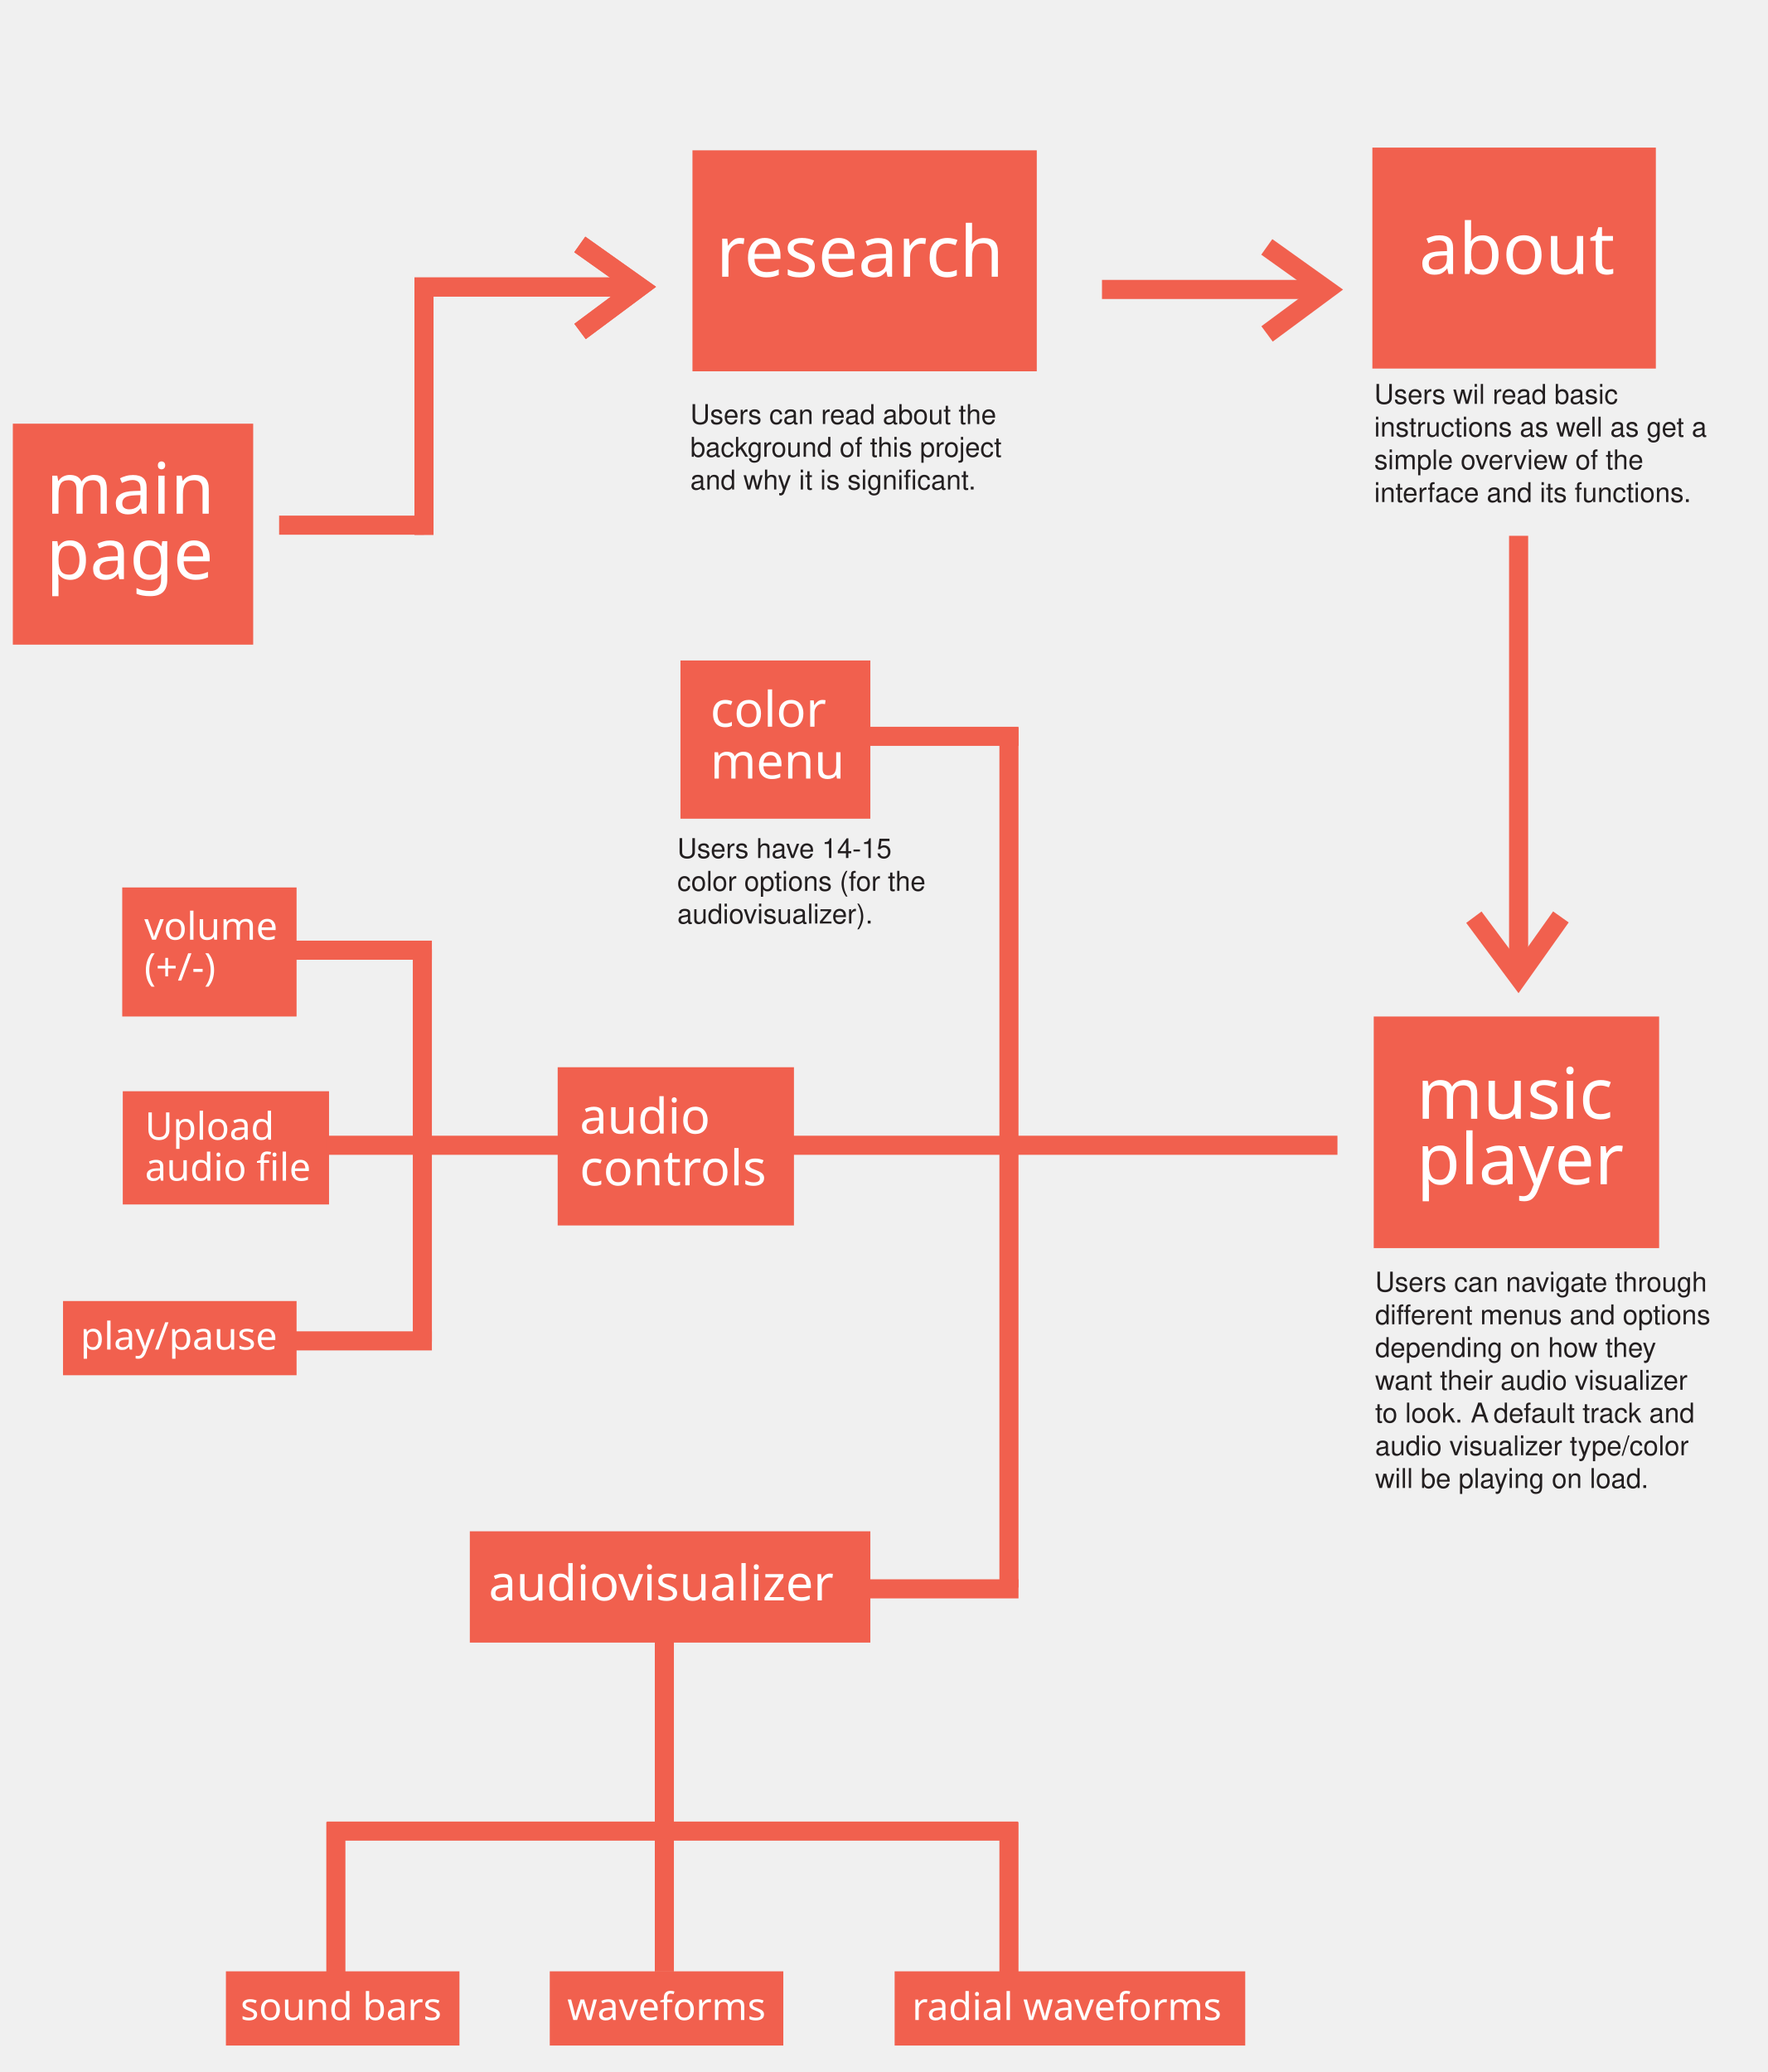
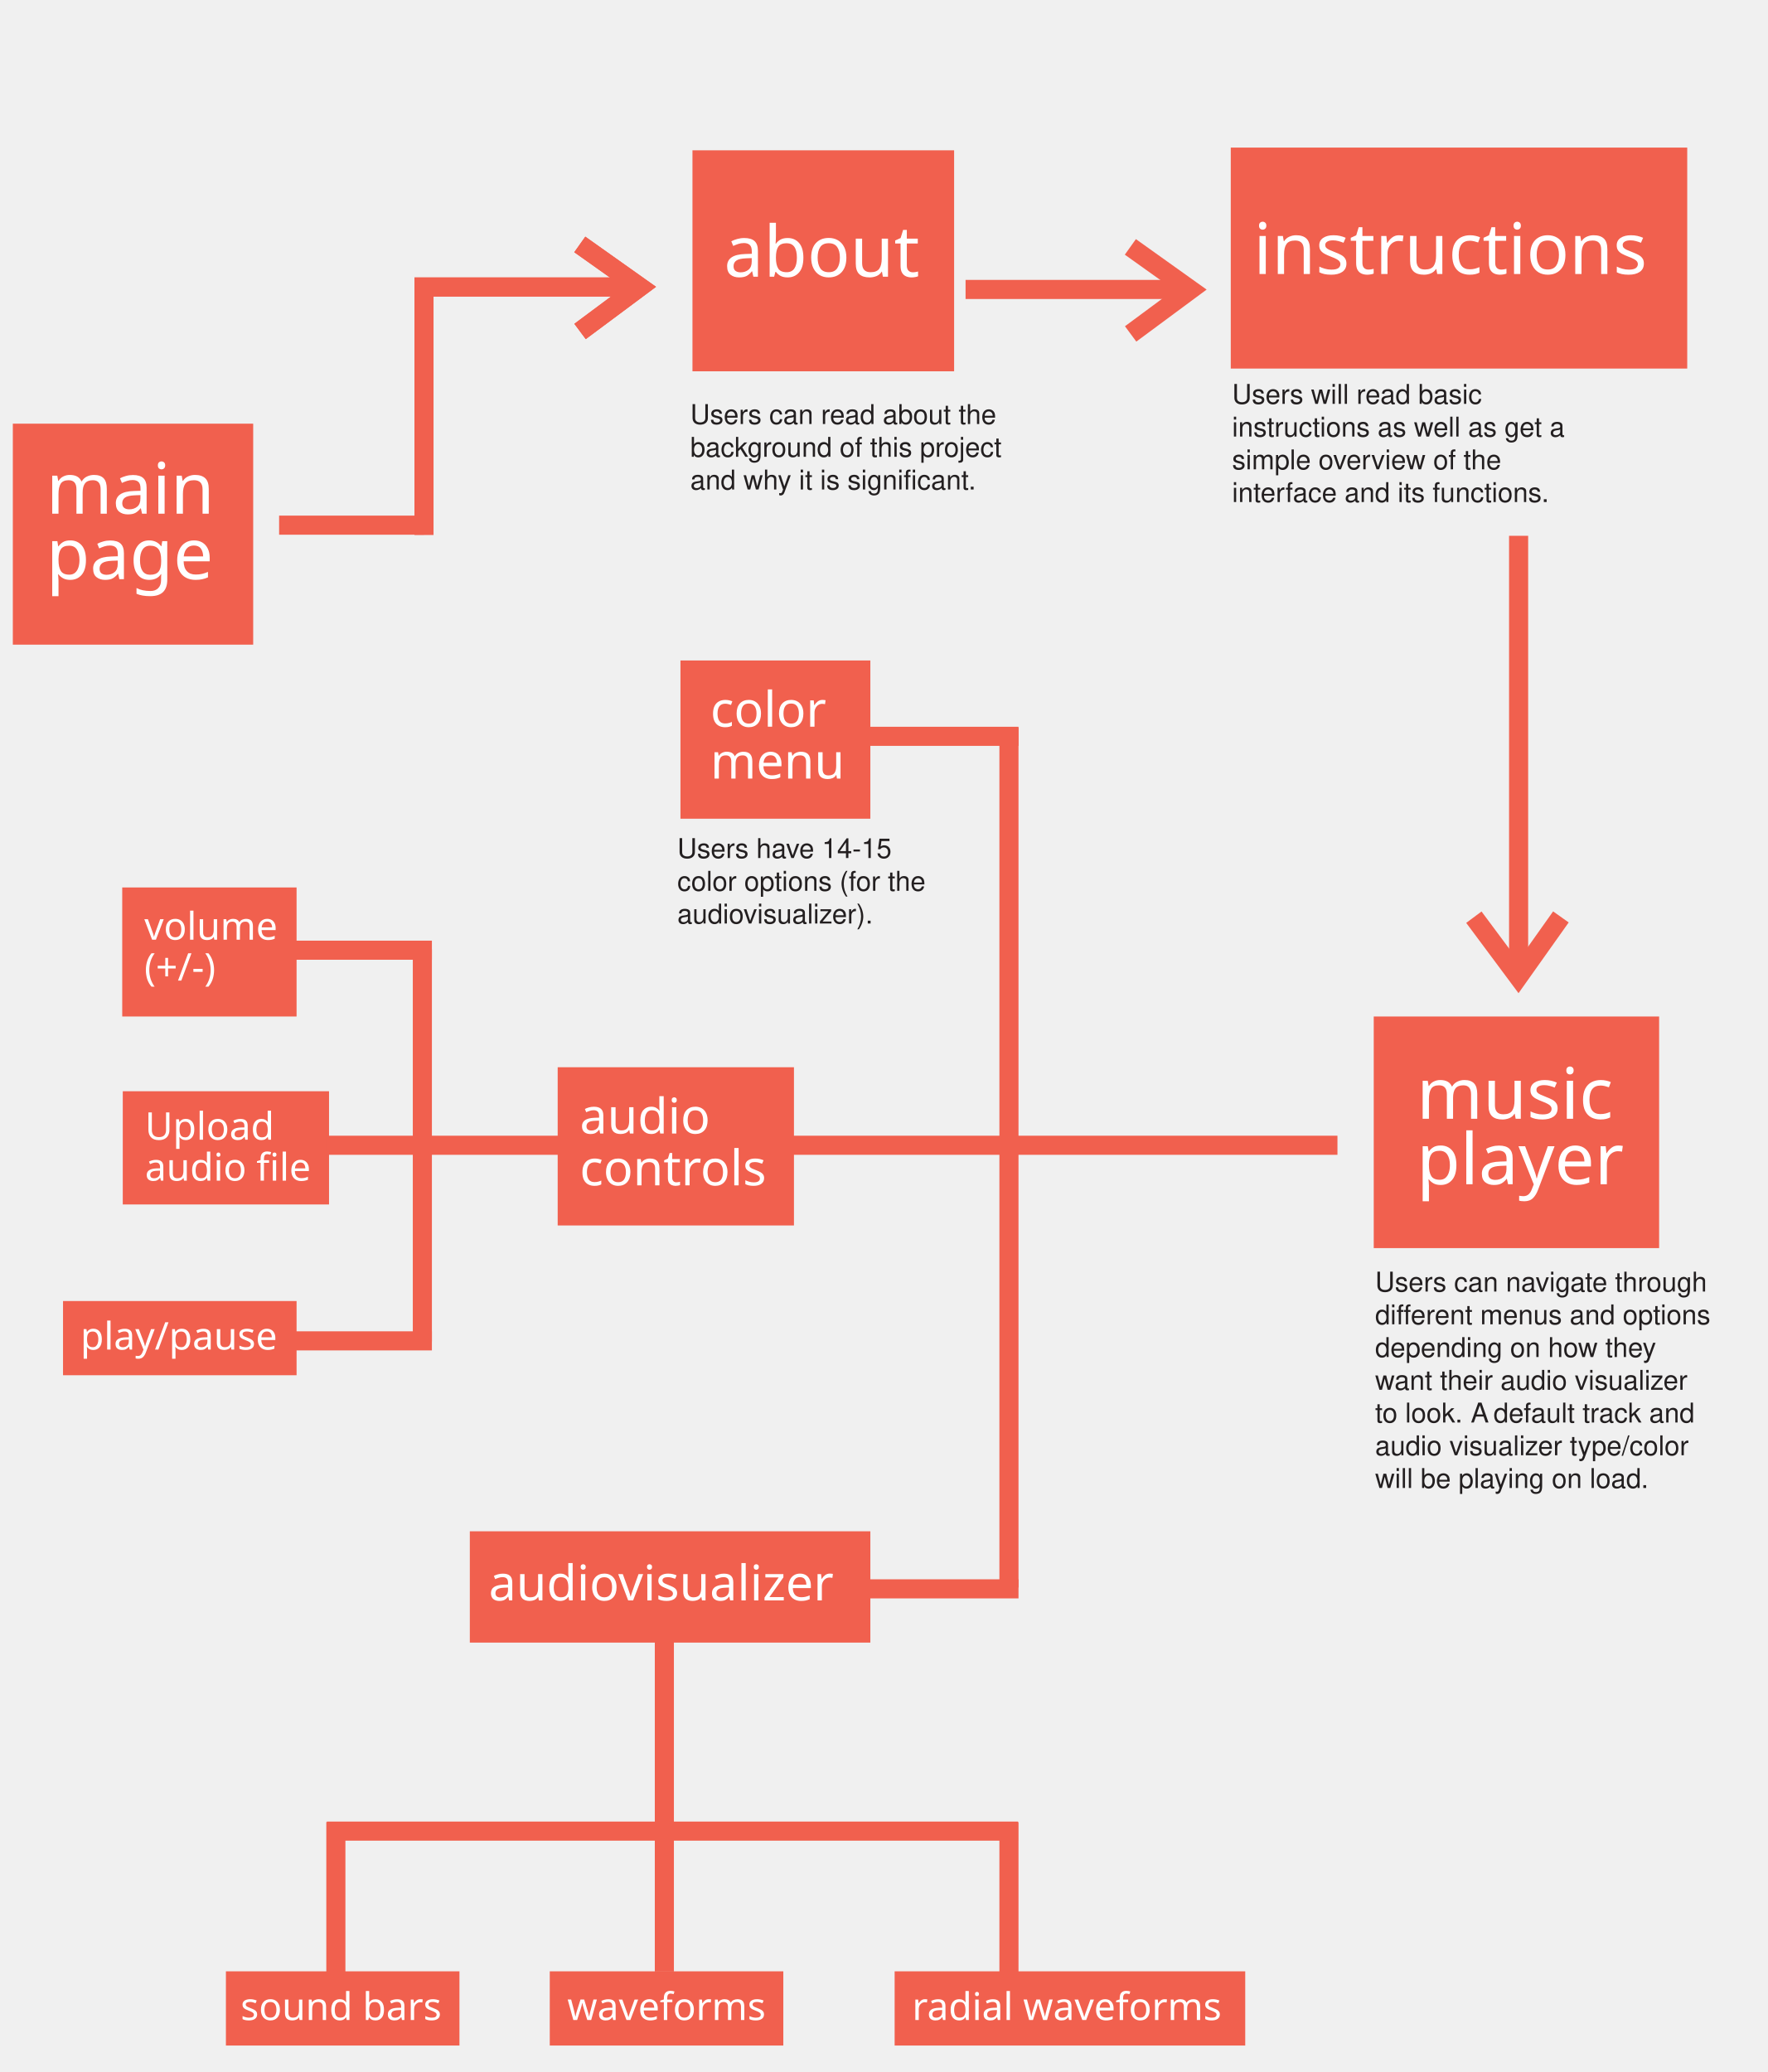
<svg xmlns="http://www.w3.org/2000/svg" version="1.1" id="Layer_1" x="0px" y="0px" viewBox="0 0 647.9 759.5" style="enable-background:new 0 0 647.9 759.5;" xml:space="preserve">
  <style type="text/css">
	.st0{fill:#F1604E;stroke:#F1604E;stroke-miterlimit:10;}
	.st1{fill:#FFFFFF;}
	.st2{font-family:'Helvetica-Bold';}
	.st3{font-size:26px;}
	.st4{fill:none;stroke:#F1604E;stroke-width:7;stroke-miterlimit:10;}
	.st5{fill:#231F20;}
	.st6{font-family:'Helvetica';}
	.st7{font-size:10px;}
	.st8{font-size:18px;}
	.st9{font-size:14px;}
</style>
  <rect x="5.2" y="155.8" class="st0" width="87.1" height="80" />
  <text transform="matrix(1 0 0 1 16.94 188.29)" class="st1 st2 st3">main </text>
  <text transform="matrix(1 0 0 1 16.94 212.29)" class="st1 st2 st3">page</text>
  <line class="st4" x1="231.2" y1="105.2" x2="151.9" y2="105.2" />
-   <rect x="503.5" y="54.6" class="st0" width="102.9" height="80" />
-   <text transform="matrix(1 0 0 1 520.1 100.43)" class="st1 st2 st3">about</text>
-   <rect x="254.3" y="55.6" class="st0" width="125.2" height="80" />
-   <text transform="matrix(1 0 0 1 262.49 101.42)" class="st1 st2 st3">research</text>
+   <rect x="451.6" y="54.6" class="st0" width="166.3" height="80" />
+   <text transform="matrix(1 0 0 1 459.4299 100.43)" class="st1 st2 st3">instructions</text>
+   <rect x="254.3" y="55.6" class="st0" width="94.9" height="80" />
+   <text transform="matrix(1 0 0 1 265.3035 101.42)" class="st1 st2 st3">about</text>
  <rect x="504" y="373.1" class="st0" width="103.6" height="83.9" />
  <text transform="matrix(1 0 0 1 519.23 410.09)" class="st1 st2 st3">music </text>
  <text transform="matrix(1 0 0 1 519.23 434.09)" class="st1 st2 st3">player</text>
-   <text transform="matrix(1 0 0 1 503.67 148.03)" class="st5 st6 st7">Users wil read basic </text>
-   <text transform="matrix(1 0 0 1 503.67 160.03)" class="st5 st6 st7">instructions as well as get a </text>
-   <text transform="matrix(1 0 0 1 503.67 172.03)" class="st5 st6 st7">simple overview of the </text>
-   <text transform="matrix(1 0 0 1 503.67 184.03)" class="st5 st6 st7">interface and its functions.</text>
+   <text transform="matrix(1 0 0 1 451.5804 148.03)" class="st5 st6 st7">Users will read basic </text>
+   <text transform="matrix(1 0 0 1 451.5804 160.03)" class="st5 st6 st7">instructions as well as get a </text>
+   <text transform="matrix(1 0 0 1 451.5804 172.03)" class="st5 st6 st7">simple overview of the </text>
+   <text transform="matrix(1 0 0 1 451.5804 184.03)" class="st5 st6 st7">interface and its functions.</text>
  <text transform="matrix(1 0 0 1 253 155.43)" class="st5 st6 st7">Users can read about the </text>
  <text transform="matrix(1 0 0 1 253 167.43)" class="st5 st6 st7">background of this project </text>
  <text transform="matrix(1 0 0 1 253 179.43)" class="st5 st6 st7">and why it is significant.</text>
  <line class="st4" x1="119.8" y1="419.8" x2="490.2" y2="419.8" />
  <text transform="matrix(1 0 0 1 248.24 314.52)" class="st5 st6 st7">Users have 14-15 </text>
  <text transform="matrix(1 0 0 1 248.24 326.52)" class="st5 st6 st7">color options (for the </text>
  <text transform="matrix(1 0 0 1 248.24 338.52)" class="st5 st6 st7">audiovisualizer).</text>
  <polyline class="st4" points="212.5,89.6 234.5,105.2 212.6,121.5 " />
-   <line class="st4" x1="483" y1="106.1" x2="403.9" y2="106.1" />
-   <polyline class="st4" points="464.3,90.5 486.3,106.2 464.4,122.4 " />
+   <line class="st4" x1="433" y1="106.1" x2="353.9" y2="106.1" />
+   <polyline class="st4" points="414.3,90.5 436.3,106.2 414.4,122.4 " />
  <line class="st4" x1="556.6" y1="354.8" x2="556.6" y2="196.4" />
  <polyline class="st4" points="572.1,336.1 556.5,358.1 540.2,336.2 " />
  <line class="st4" x1="102.3" y1="192.5" x2="155.4" y2="192.5" />
  <line class="st4" x1="155.4" y1="106.4" x2="155.4" y2="196.1" />
  <line class="st4" x1="231.2" y1="105.2" x2="151.9" y2="105.2" />
  <polyline class="st4" points="212.5,89.6 234.5,105.2 212.6,121.5 " />
  <text transform="matrix(1 0 0 1 504.01 473.43)" class="st5 st6 st7">Users can navigate through </text>
  <text transform="matrix(1 0 0 1 504.01 485.43)" class="st5 st6 st7">di</text>
  <text transform="matrix(1 0 0 1 511.79 485.43)" class="st5 st6 st7">f</text>
  <text transform="matrix(1 0 0 1 514.4 485.43)" class="st5 st6 st7">ferent menus and options </text>
  <text transform="matrix(1 0 0 1 504.01 497.43)" class="st5 st6 st7">depending on how they </text>
  <text transform="matrix(1 0 0 1 504.01 509.43)" class="st5 st6 st7">want their audio visualizer </text>
  <text transform="matrix(1 0 0 1 504.01 521.43)" class="st5 st6 st7">to look.</text>
  <text transform="matrix(1 0 0 1 536.25 521.43)" class="st5 st6 st7"> A</text>
  <text transform="matrix(1 0 0 1 544.61 521.43)" class="st5 st6 st7"> default track and </text>
  <text transform="matrix(1 0 0 1 504.01 533.43)" class="st5 st6 st7">audio visualizer type/color </text>
  <text transform="matrix(1 0 0 1 504.01 545.43)" class="st5 st6 st7">will be playing on load.</text>
  <line class="st4" x1="369.8" y1="266.7" x2="369.8" y2="581.9" />
  <line class="st4" x1="315.7" y1="269.9" x2="373.3" y2="269.9" />
  <line class="st4" x1="316.4" y1="582.4" x2="373.3" y2="582.4" />
  <rect x="249.9" y="242.6" class="st0" width="68.6" height="57" />
  <text transform="matrix(1 0 0 1 260.36 266.38)" class="st1 st2 st8">color</text>
  <text transform="matrix(1 0 0 1 260.36 285.38)" class="st1 st2 st8">menu</text>
  <rect x="204.9" y="391.7" class="st0" width="85.6" height="57" />
  <text transform="matrix(1 0 0 1 212.49 415.49)" class="st1 st2 st8">audio </text>
  <text transform="matrix(1 0 0 1 212.49 434.49)" class="st1 st2 st8">controls</text>
  <rect x="172.7" y="561.8" class="st0" width="145.8" height="39.8" />
  <text transform="matrix(1 0 0 1 179.12 586.64)" class="st1 st2 st8">audiovisualizer</text>
  <line class="st4" x1="154.8" y1="348" x2="154.8" y2="491.7" />
  <line class="st4" x1="158.3" y1="348.3" x2="108.3" y2="348.3" />
  <line class="st4" x1="158.3" y1="491.5" x2="108.3" y2="491.5" />
  <rect x="45.3" y="325.8" class="st0" width="62.9" height="46.3" />
  <text transform="matrix(1 0 0 1 52.9 344.44)" class="st1 st2 st9">volume </text>
  <text transform="matrix(1 0 0 1 52.9 359.44)" class="st1 st2 st9">(+/-)</text>
  <rect x="23.6" y="477.4" class="st0" width="84.6" height="26.2" />
  <text transform="matrix(1 0 0 1 29.48 494.69)" class="st1 st2 st9">play/pause</text>
  <rect x="45.5" y="400.5" class="st0" width="74.6" height="40.5" />
  <text transform="matrix(1 0 0 1 53.14 417.77)" class="st1 st2 st9">Upload </text>
  <text transform="matrix(1 0 0 1 53.14 432.77)" class="st1 st2 st9">audio file</text>
  <line class="st4" x1="243.5" y1="591.9" x2="243.5" y2="722.7" />
  <rect x="202" y="723.1" class="st0" width="84.6" height="26.2" />
  <text transform="matrix(1 0 0 1 207.92 740.45)" class="st1 st2 st9">waveforms</text>
  <line class="st4" x1="119.8" y1="671.2" x2="373.1" y2="671.2" />
  <line class="st4" x1="369.8" y1="667.9" x2="369.8" y2="725.2" />
  <line class="st4" x1="123.1" y1="667.9" x2="123.1" y2="724.5" />
  <rect x="83.3" y="723.1" class="st0" width="84.6" height="26.2" />
  <text transform="matrix(1 0 0 1 88.17 740.45)" class="st1 st2 st9">sound bars</text>
  <rect x="328.4" y="723.1" class="st0" width="127.5" height="26.2" />
  <text transform="matrix(1 0 0 1 334.31 740.45)" class="st1 st2 st9">radial waveforms</text>
</svg>
